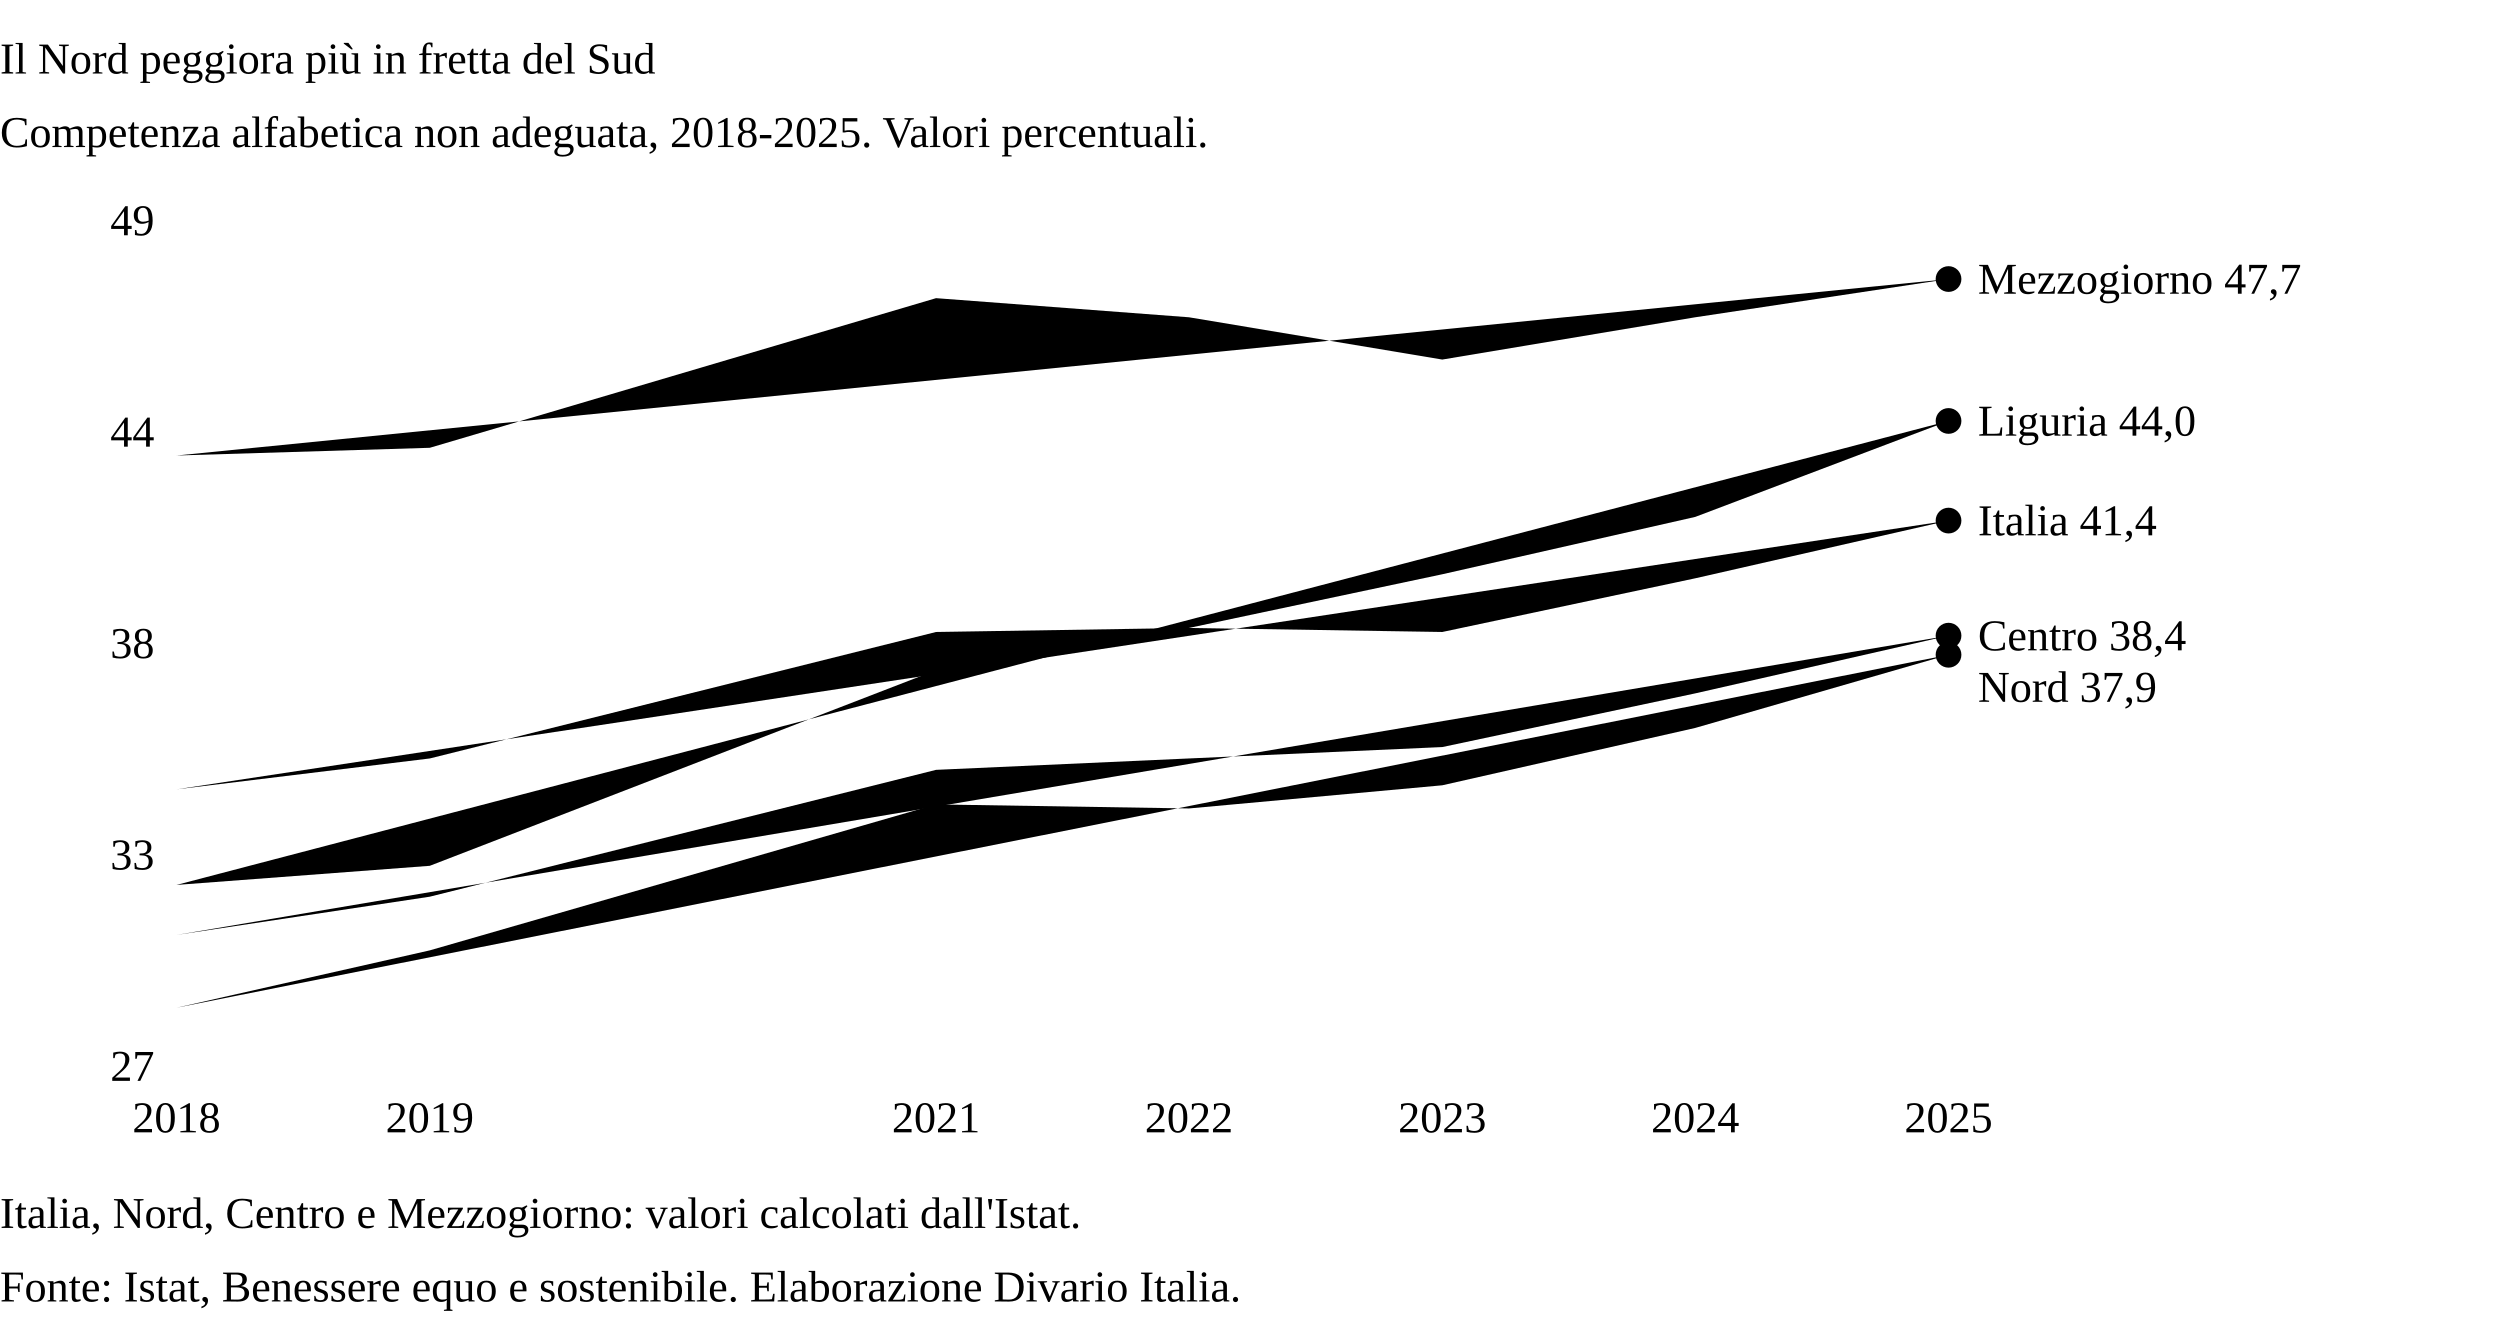
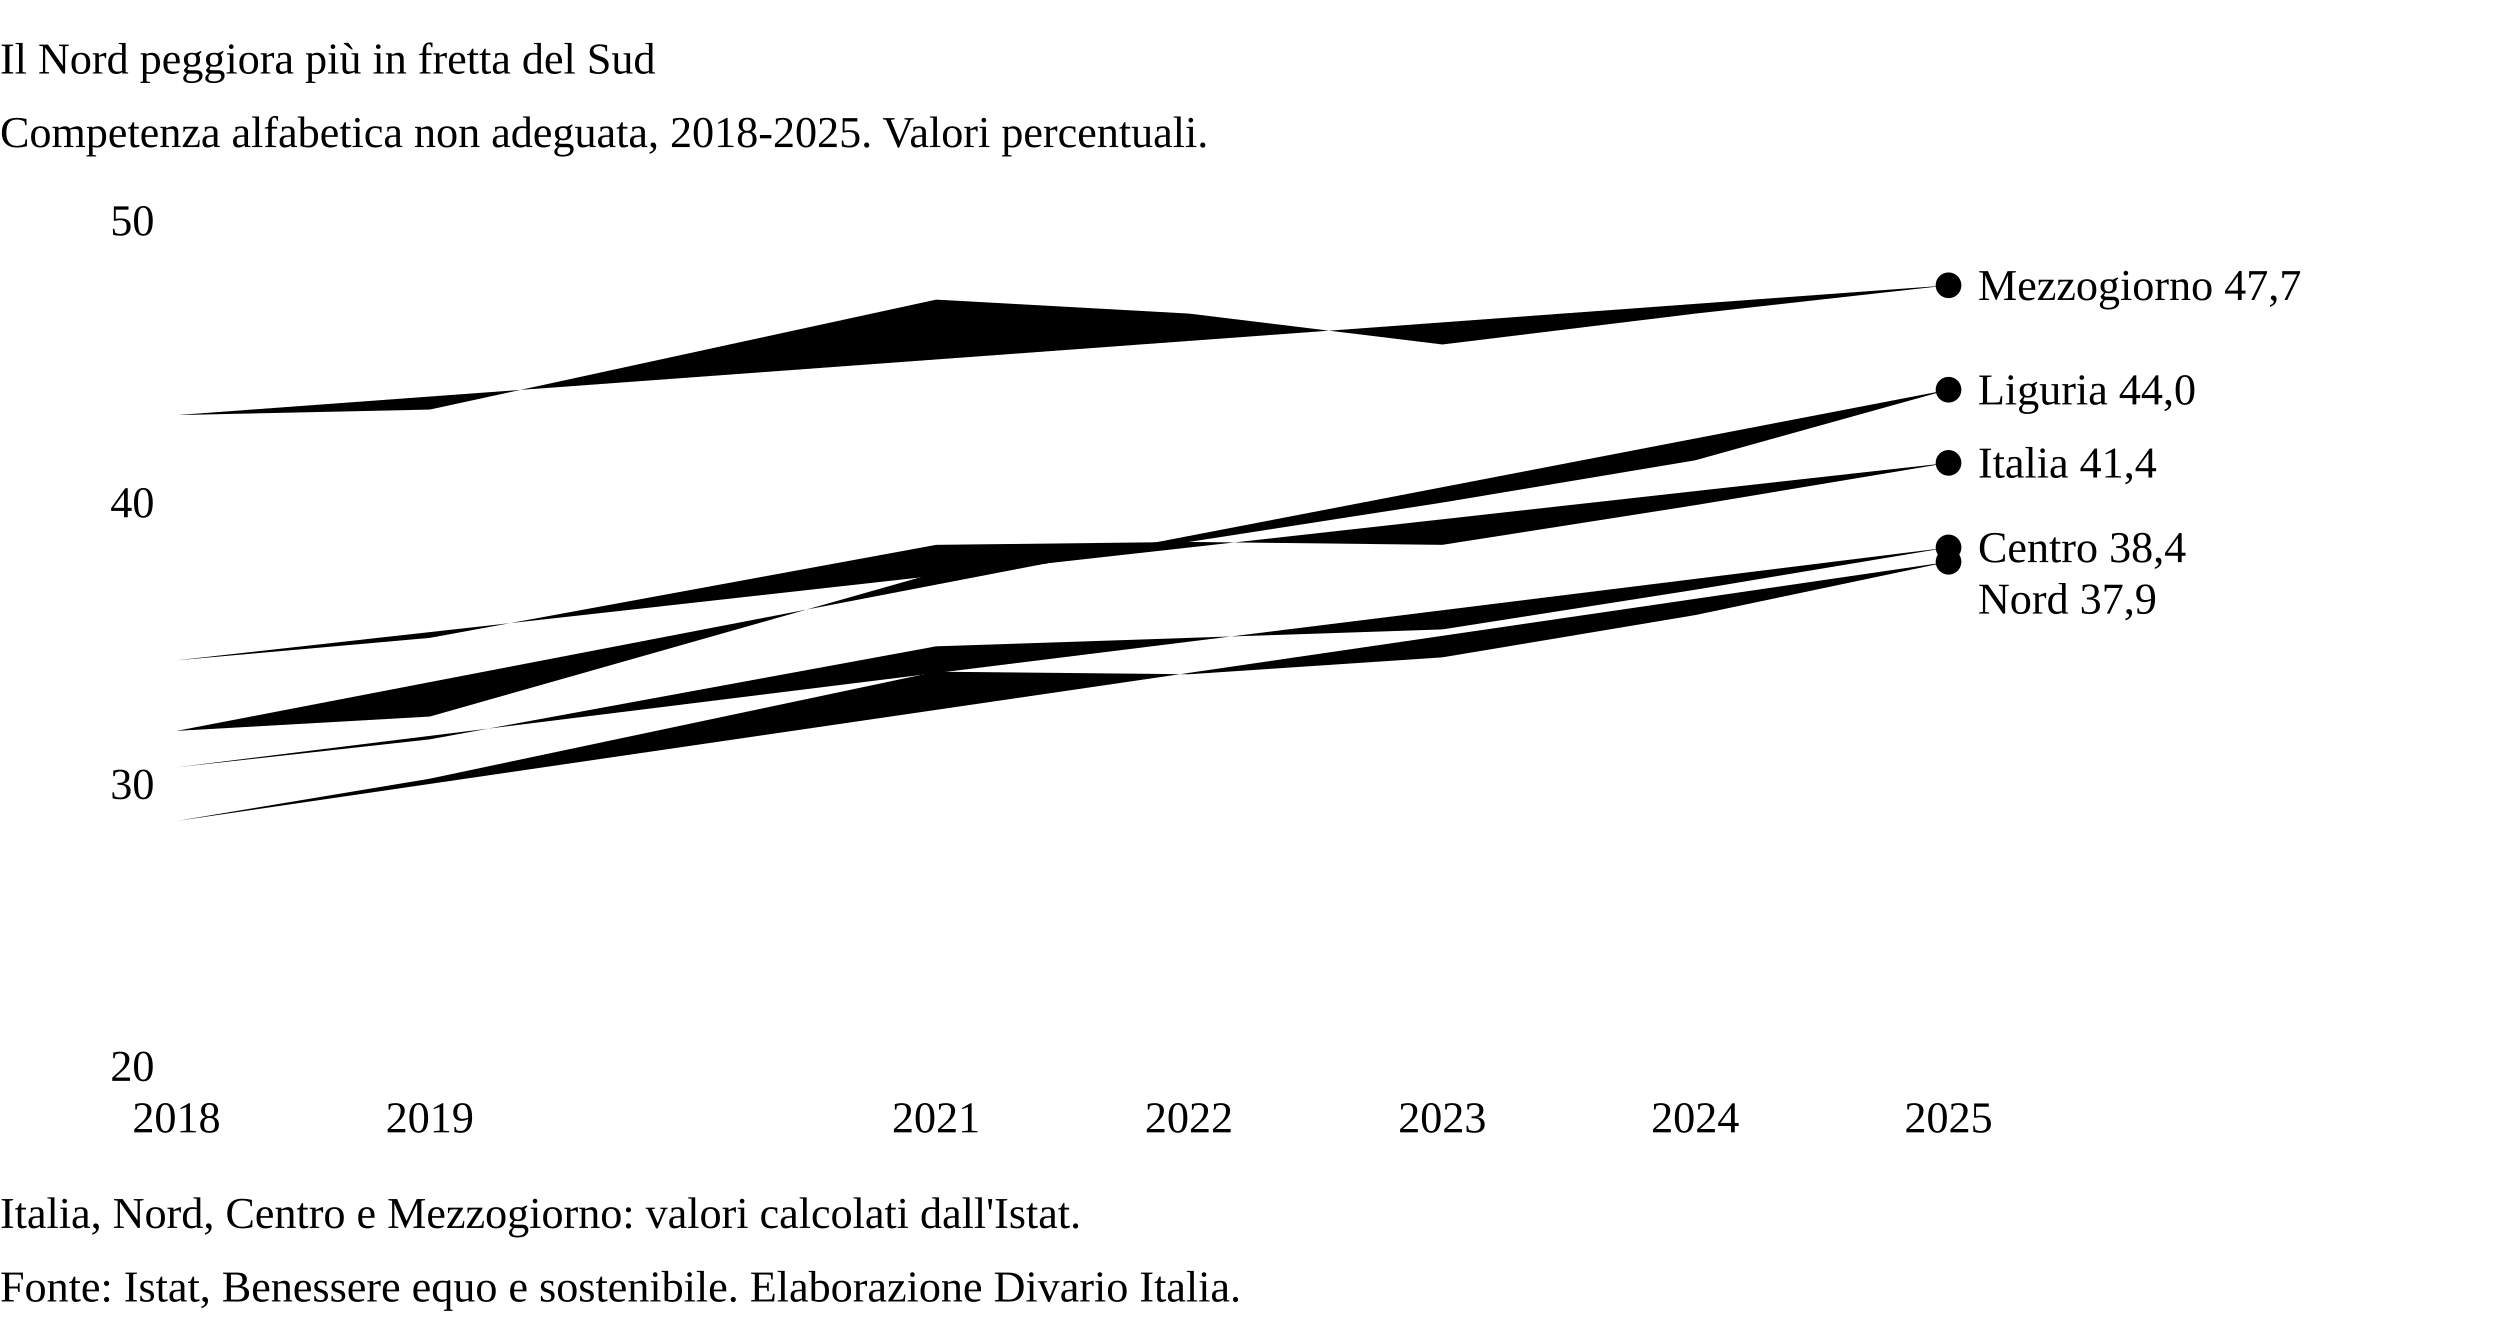
<svg xmlns="http://www.w3.org/2000/svg" class="fig" viewBox="0 0 680 360" role="img" aria-labelledby="fig-italiano-2018-2025-t fig-italiano-2018-2025-d">
  <text class="fig__title" x="0" y="20">Il Nord peggiora più in fretta del Sud</text>
  <text class="fig__subtitle" x="0" y="40">Competenza alfabetica non adeguata, 2018-2025. Valori percentuali.</text>
  <line class="fig__grid" x1="48" y1="290.0" x2="530" y2="290.0" />
-   <text class="fig__axis" x="42" y="294.0" text-anchor="end">27</text>
-   <line class="fig__grid" x1="48" y1="232.5" x2="530" y2="232.5" />
-   <text class="fig__axis" x="42" y="236.5" text-anchor="end">33</text>
-   <line class="fig__grid" x1="48" y1="175.0" x2="530" y2="175.0" />
-   <text class="fig__axis" x="42" y="179.0" text-anchor="end">38</text>
-   <line class="fig__grid" x1="48" y1="117.5" x2="530" y2="117.5" />
-   <text class="fig__axis" x="42" y="121.5" text-anchor="end">44</text>
+   <text class="fig__axis" x="42" y="294.0" text-anchor="end">20</text>
+   <line class="fig__grid" x1="48" y1="213.3" x2="530" y2="213.3" />
+   <text class="fig__axis" x="42" y="217.3" text-anchor="end">30</text>
+   <line class="fig__grid" x1="48" y1="136.7" x2="530" y2="136.7" />
+   <text class="fig__axis" x="42" y="140.7" text-anchor="end">40</text>
  <line class="fig__grid" x1="48" y1="60.0" x2="530" y2="60.0" />
-   <text class="fig__axis" x="42" y="64.0" text-anchor="end">49</text>
+   <text class="fig__axis" x="42" y="64.0" text-anchor="end">50</text>
  <text class="fig__axis" x="48.0" y="308" text-anchor="middle">2018</text>
  <text class="fig__axis" x="116.9" y="308" text-anchor="middle">2019</text>
  <text class="fig__axis" x="254.6" y="308" text-anchor="middle">2021</text>
  <text class="fig__axis" x="323.4" y="308" text-anchor="middle">2022</text>
  <text class="fig__axis" x="392.3" y="308" text-anchor="middle">2023</text>
  <text class="fig__axis" x="461.1" y="308" text-anchor="middle">2024</text>
  <text class="fig__axis" x="530.0" y="308" text-anchor="middle">2025</text>
-   <polyline class="fig__line fig__line--north" points="48.0,274.1 116.9,258.5 254.6,218.8 323.4,219.9 392.3,213.6 461.1,198.0 530.0,178.1" />
-   <circle class="fig__dot fig__dot--north" cx="530.0" cy="178.1" r="3.5" />
-   <polyline class="fig__line fig__line--centre" points="48.0,254.3 116.9,243.9 254.6,209.4 323.4,206.3 392.3,203.2 461.1,188.6 530.0,172.9" />
-   <circle class="fig__dot fig__dot--centre" cx="530.0" cy="172.9" r="3.5" />
-   <polyline class="fig__line fig__line--south" points="48.0,123.9 116.9,121.8 254.6,81.1 323.4,86.3 392.3,97.8 461.1,86.3 530.0,75.9" />
-   <circle class="fig__dot fig__dot--south" cx="530.0" cy="75.9" r="3.5" />
-   <polyline class="fig__line fig__line--italy" points="48.0,214.7 116.9,206.3 254.6,171.9 323.4,170.8 392.3,171.9 461.1,157.3 530.0,141.6" />
-   <circle class="fig__dot fig__dot--italy" cx="530.0" cy="141.6" r="3.5" />
-   <polyline class="fig__line fig__line--on" points="48.0,240.7 116.9,235.5 254.6,182.3 323.4,170.8 392.3,156.2 461.1,140.6 530.0,114.5" />
-   <circle class="fig__dot fig__dot--on" cx="530.0" cy="114.5" r="3.5" />
-   <text class="fig__label fig__label--south" x="538.0" y="79.9">Mezzogiorno 47,7</text>
-   <text class="fig__label fig__label--on" x="538.0" y="118.5">Liguria 44,0</text>
-   <text class="fig__label fig__label--italy" x="538.0" y="145.6">Italia 41,4</text>
-   <text class="fig__label fig__label--centre" x="538.0" y="176.9">Centro 38,4</text>
-   <text class="fig__label fig__label--north" x="538.0" y="190.9">Nord 37,9</text>
+   <polyline class="fig__line fig__line--north" points="48.0,223.3 116.9,211.8 254.6,182.7 323.4,183.4 392.3,178.8 461.1,167.3 530.0,152.8" />
+   <circle class="fig__dot fig__dot--north" cx="530.0" cy="152.8" r="3.5" />
+   <polyline class="fig__line fig__line--centre" points="48.0,208.7 116.9,201.1 254.6,175.8 323.4,173.5 392.3,171.2 461.1,160.4 530.0,148.9" />
+   <circle class="fig__dot fig__dot--centre" cx="530.0" cy="148.9" r="3.5" />
+   <polyline class="fig__line fig__line--south" points="48.0,112.9 116.9,111.4 254.6,81.5 323.4,85.3 392.3,93.7 461.1,85.3 530.0,77.6" />
+   <circle class="fig__dot fig__dot--south" cx="530.0" cy="77.6" r="3.5" />
+   <polyline class="fig__line fig__line--italy" points="48.0,179.6 116.9,173.5 254.6,148.2 323.4,147.4 392.3,148.2 461.1,137.4 530.0,125.9" />
+   <circle class="fig__dot fig__dot--italy" cx="530.0" cy="125.9" r="3.5" />
+   <polyline class="fig__line fig__line--on" points="48.0,198.8 116.9,194.9 254.6,155.8 323.4,147.4 392.3,136.7 461.1,125.2 530.0,106.0" />
+   <circle class="fig__dot fig__dot--on" cx="530.0" cy="106.0" r="3.5" />
+   <text class="fig__label fig__label--south" x="538.0" y="81.6">Mezzogiorno 47,7</text>
+   <text class="fig__label fig__label--on" x="538.0" y="110.0">Liguria 44,0</text>
+   <text class="fig__label fig__label--italy" x="538.0" y="129.9">Italia 41,4</text>
+   <text class="fig__label fig__label--centre" x="538.0" y="152.9">Centro 38,4</text>
+   <text class="fig__label fig__label--north" x="538.0" y="166.9">Nord 37,9</text>
  <text class="fig__note" x="0" y="334">Italia, Nord, Centro e Mezzogiorno: valori calcolati dall'Istat.</text>
  <text class="fig__source" x="0" y="354">Fonte: Istat, Benessere equo e sostenibile. Elaborazione Divario Italia.</text>
</svg>
